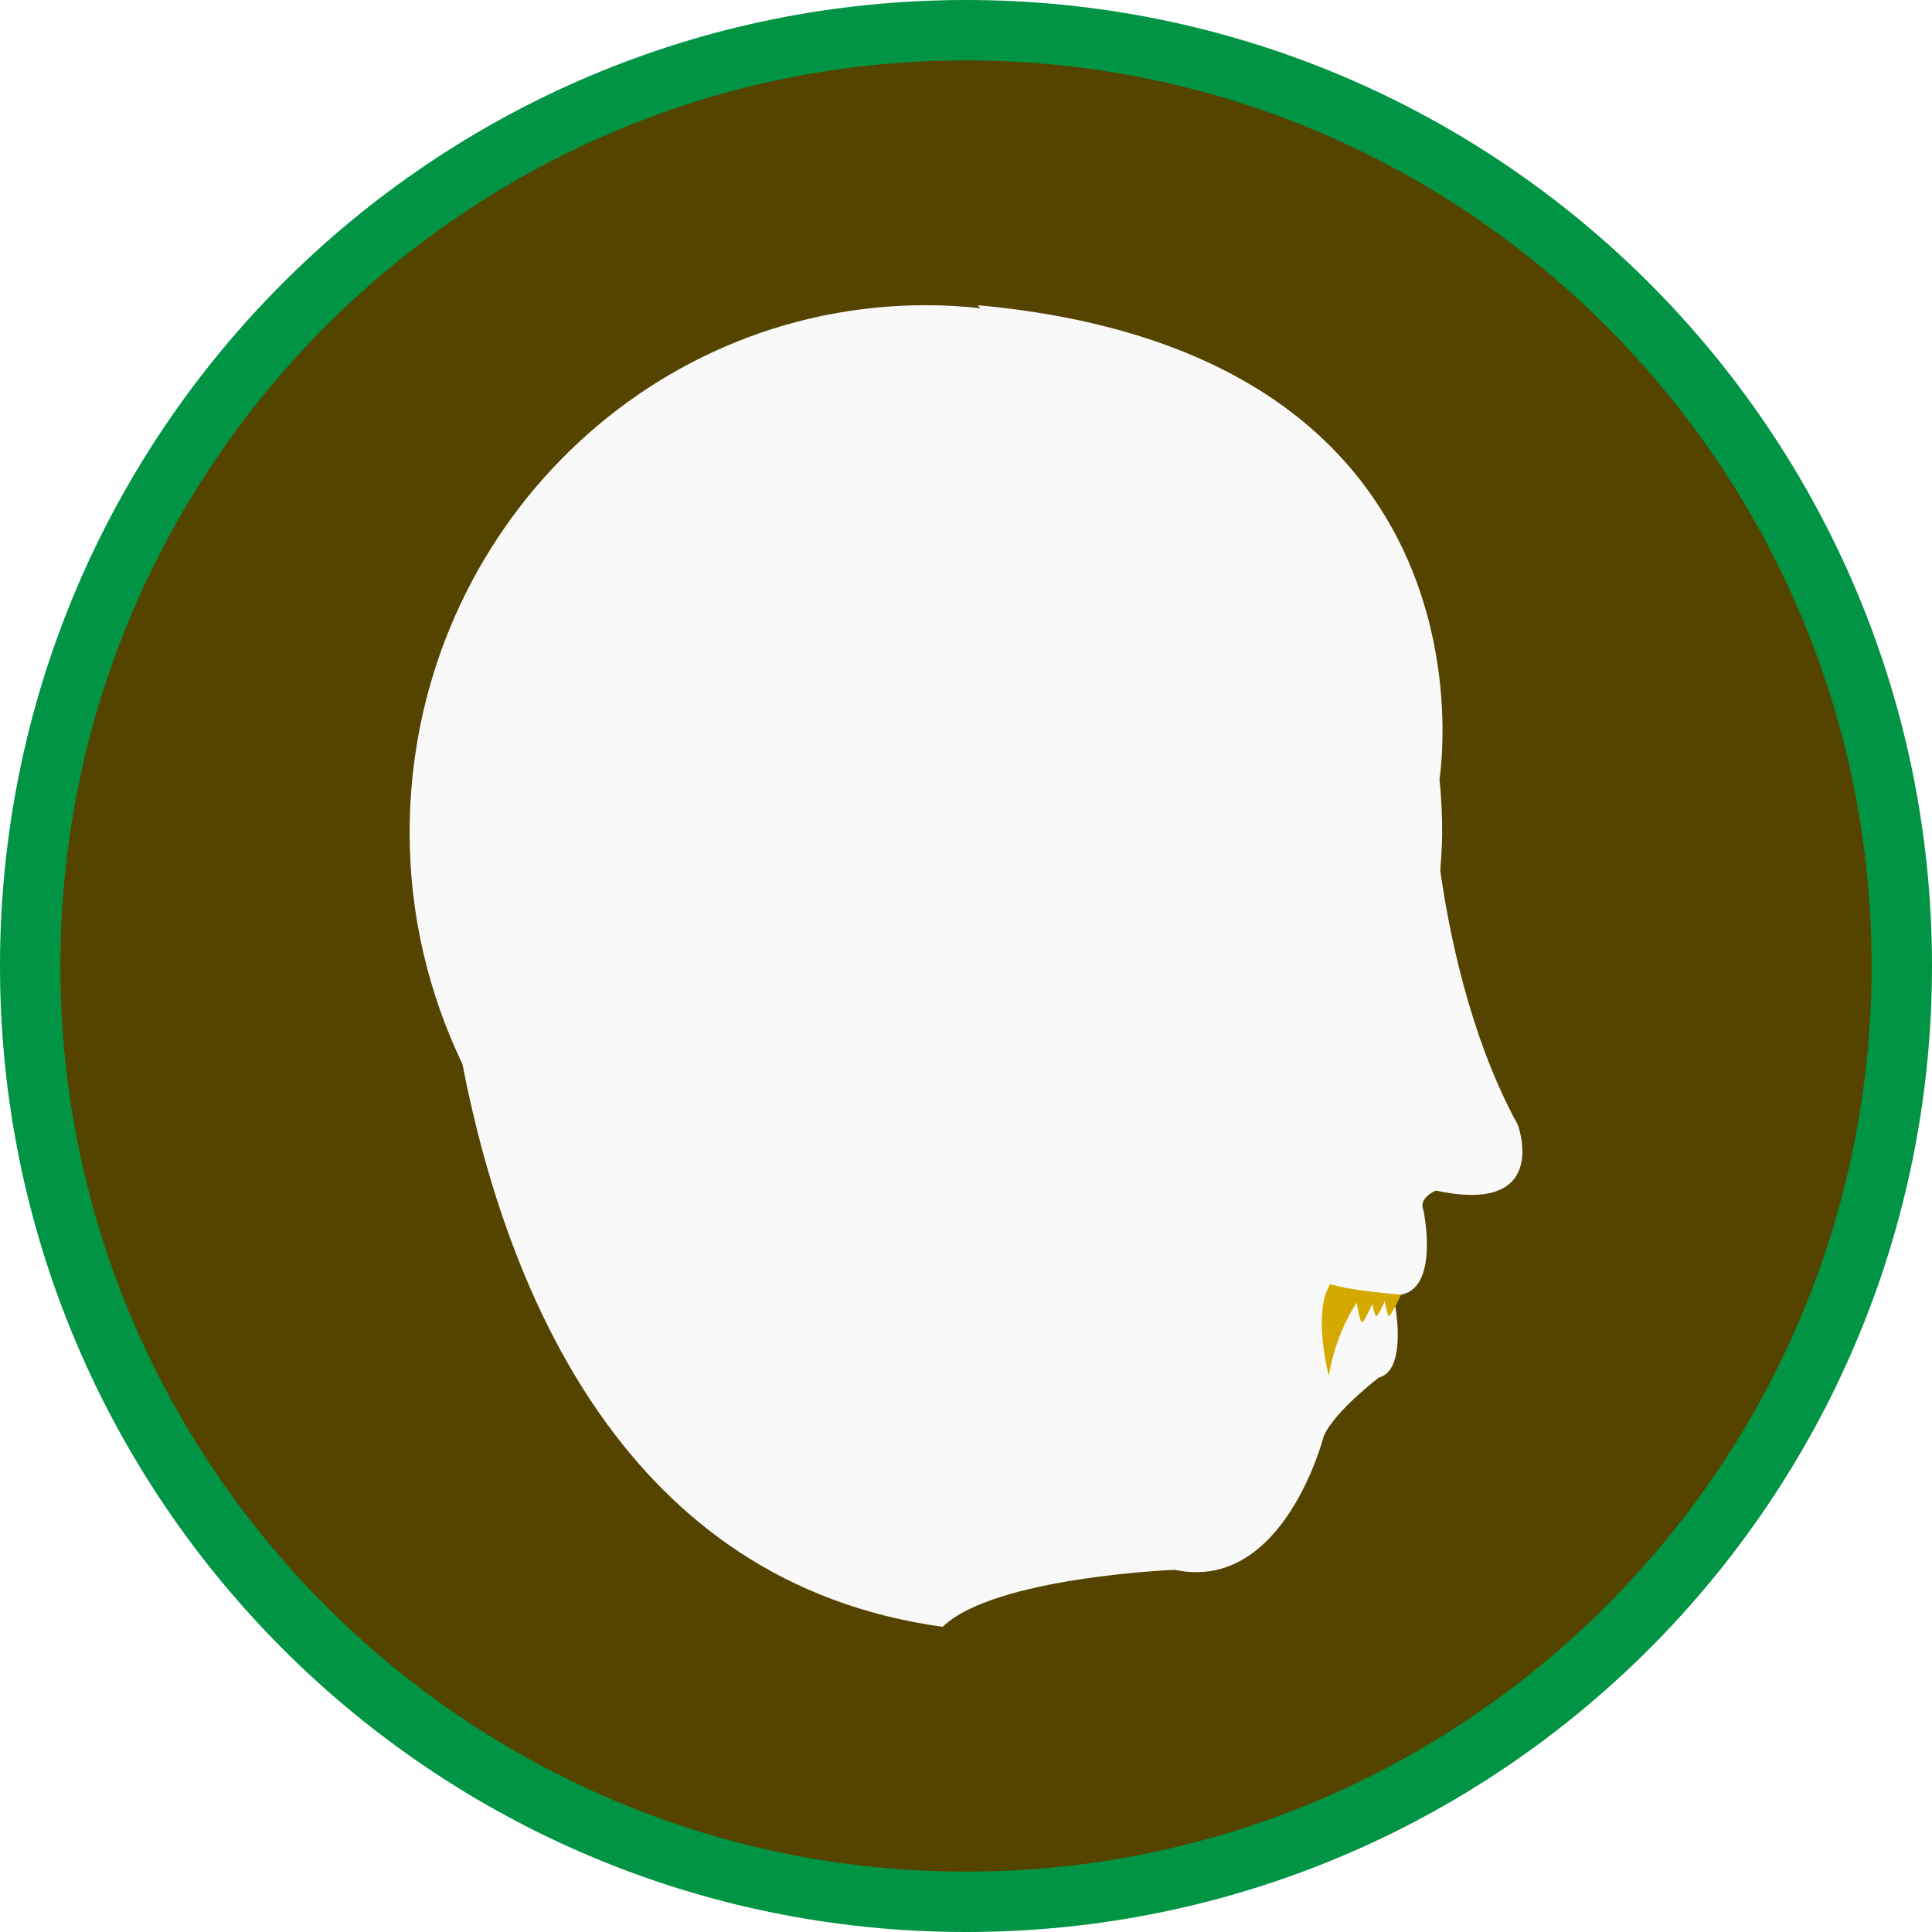
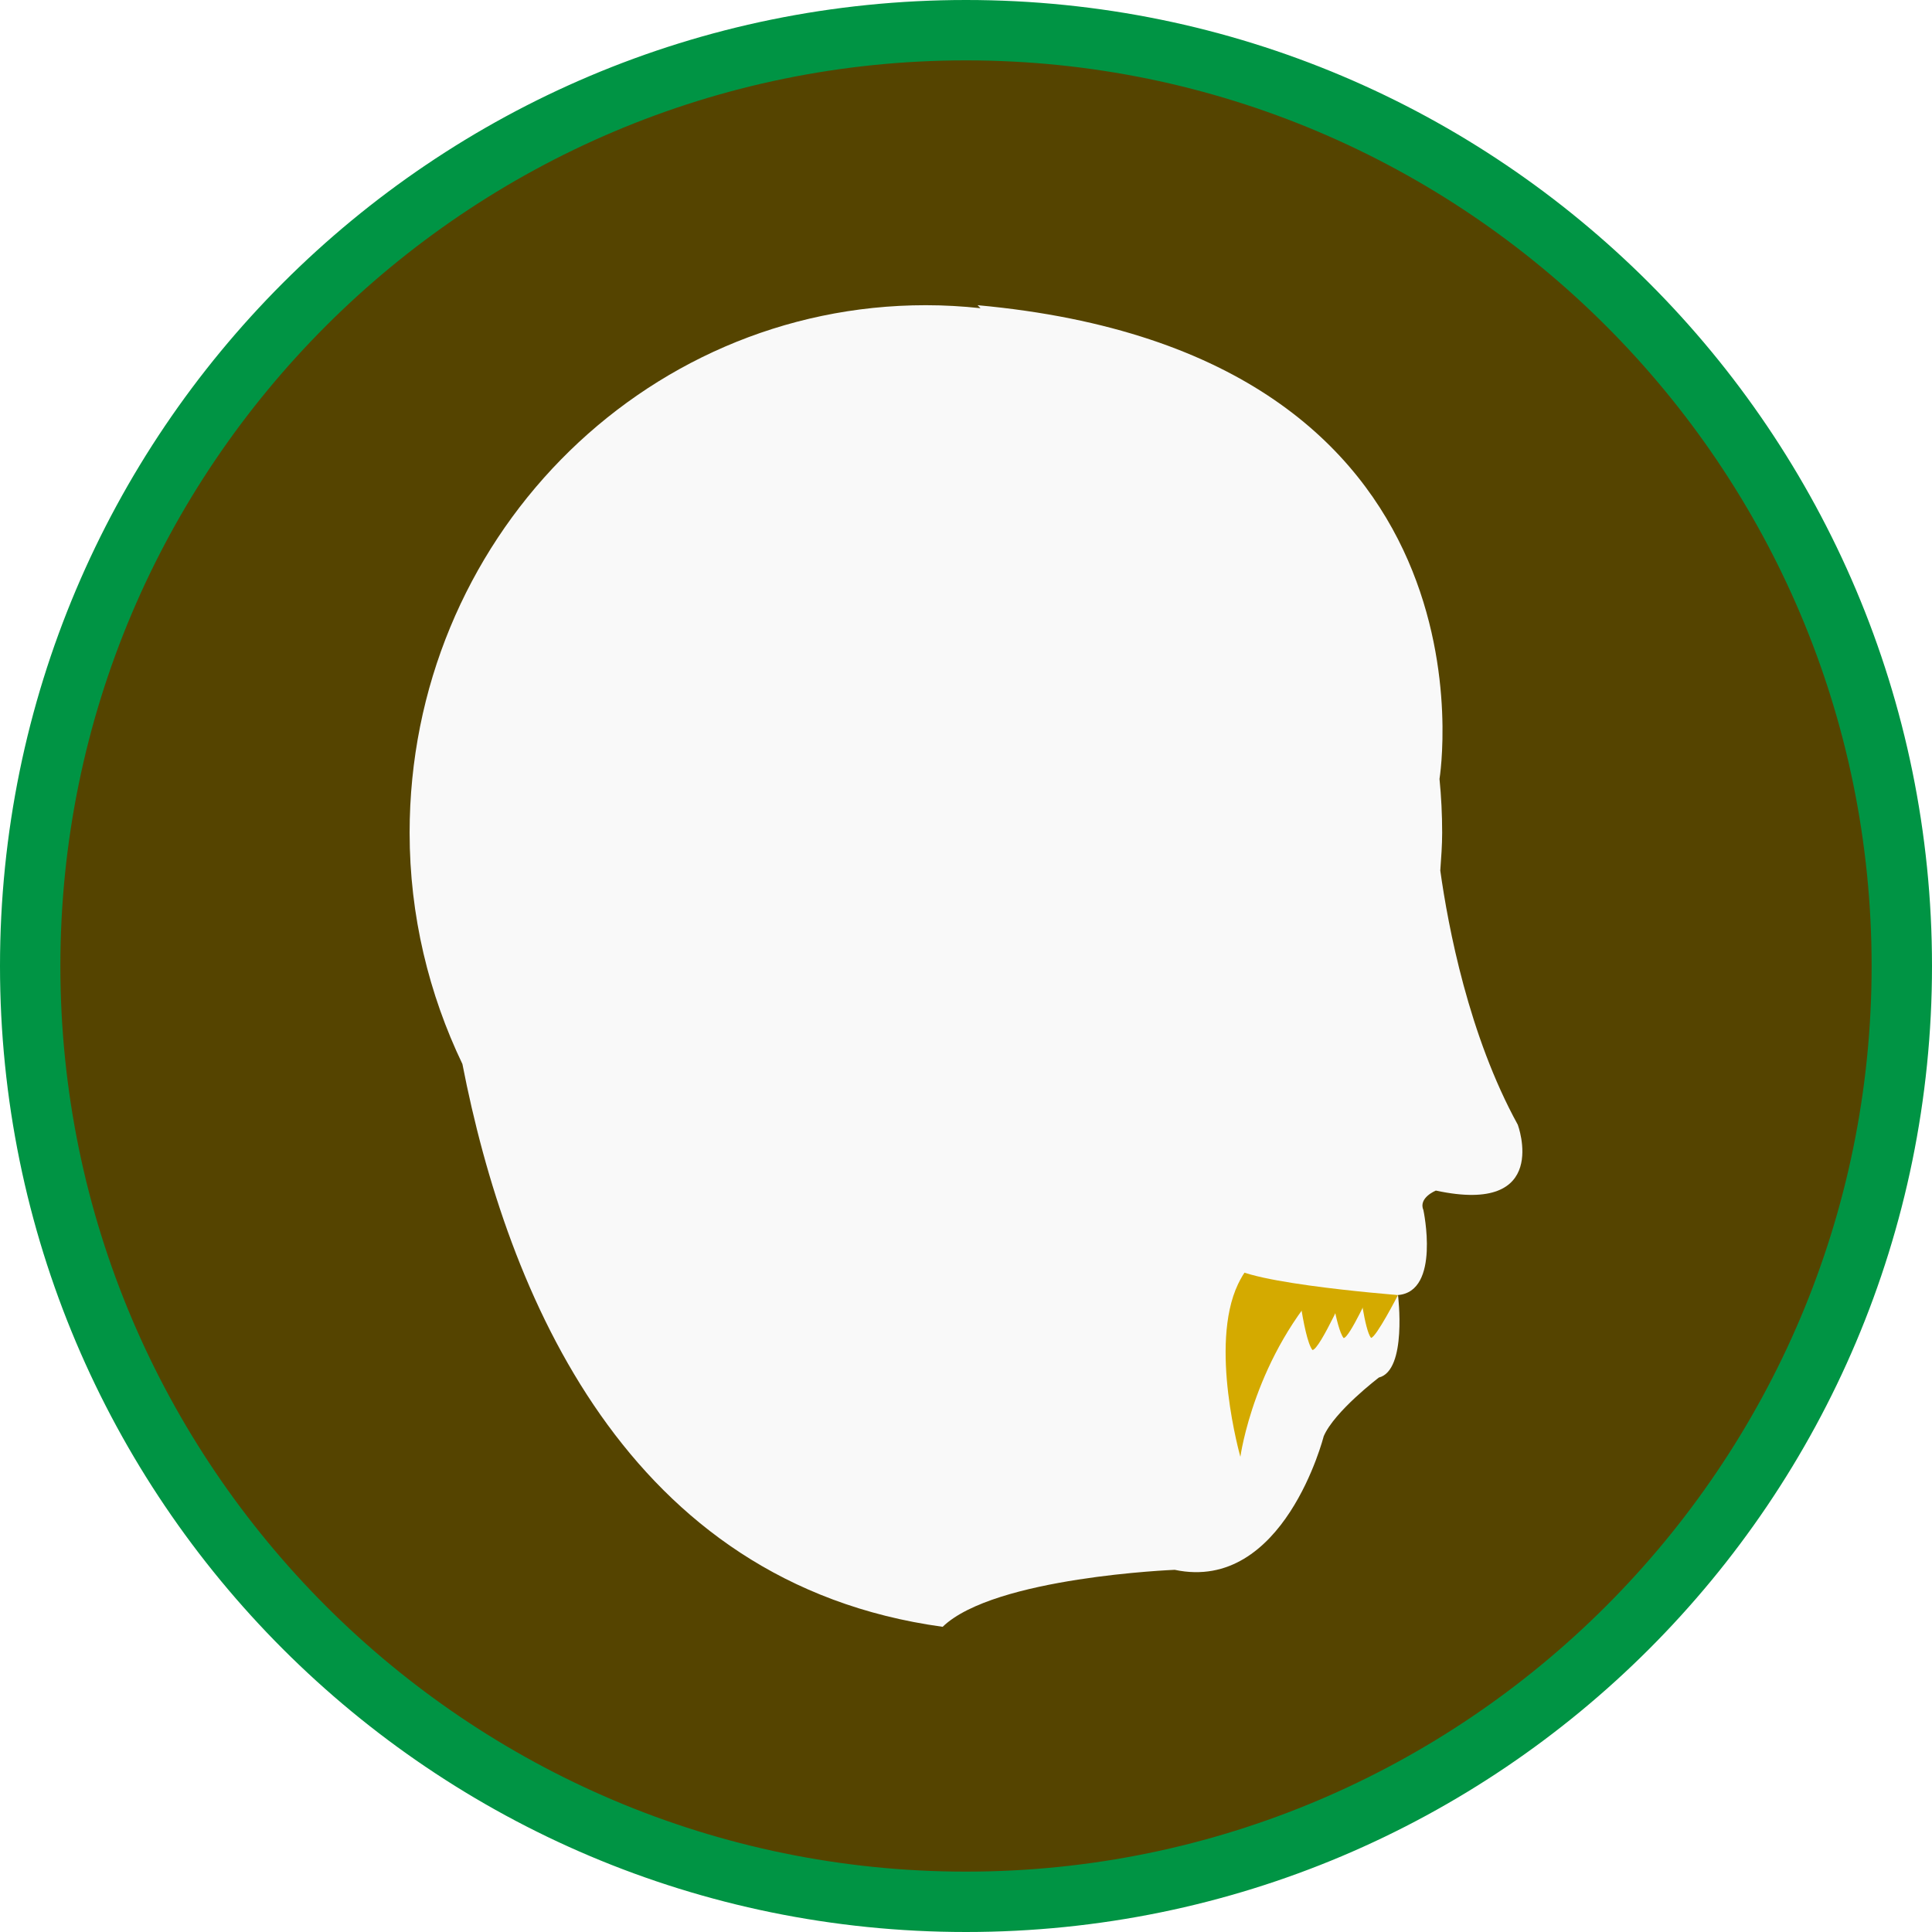
<svg xmlns="http://www.w3.org/2000/svg" version="1.1" id="Layer_1" x="0px" y="0px" width="128px" height="128px" viewBox="0 0 128 128" enable-background="new 0 0 128 128" xml:space="preserve">
  <defs id="defs4259" />
-   <path d="m 64,124.875 c -34.187,0 -62,-27.812 -62,-62 0,-34.187 27.813,-62 62,-62 34.187,0 62,27.813 62,62 0,34.188 -27.813,62 -62,62 z" id="path4250" style="fill:#554400;fill-opacity:1" />
-   <path fill="#009444" d="M64,4c33.084,0,60,26.916,60,60s-26.916,60-60,60S4,97.084,4,64S30.916,4,64,4 M64,0C28.653,0,0,28.653,0,64  c0,35.348,28.653,64,64,64c35.347,0,64-28.652,64-64C128,28.653,99.347,0,64,0L64,0z" id="path4252" style="fill:#009444;fill-opacity:1" />
-   <path d="m 27.138,55.17 c 0,-19.302 15.314,-34.95 34.204,-34.95 1.224,0 2.43,0.071 3.62,0.199 l -0.195,-0.199 c 35.229,3.217 30.604,31.385 30.604,31.385 v 0 c 0.116,1.172 0.176,2.362 0.176,3.565 0,0.846 -0.066,1.675 -0.124,2.507 0.521,3.723 1.882,10.919 5.134,16.838 0,0 2.241,6.016 -5.426,4.364 0,0 -1.179,0.472 -0.826,1.298 0,0 1.149,5.387 -1.683,5.623 0,0 -9.036,-3.099 -0.19,0.675 0,0 0.811,4.318 -1.077,4.79 0,0 -2.949,2.241 -3.657,3.893 0,0 -2.636,10.38 -9.87,8.847 0,0 -11.954,0.472 -15.375,3.775 -20.967,-2.878 -28.863,-22.112 -31.817,-37.285 -2.218,-4.632 -3.498,-9.82 -3.498,-15.325 z" id="path4254" style="fill:#f9f9f9" />
-   <path style="fill:#d4aa00;fill-opacity:1;stroke:none;stroke-width:0.89px;stroke-linecap:butt;stroke-linejoin:miter;stroke-opacity:1" d="m 90.714,85.22 c -2.276,2.595 -2.671,5.95 -2.671,5.95 0,0 -0.989,-3.677 -0.109,-5.719 0.367,-0.851 0.763,-0.926 0.763,-0.926 z" id="path6810" />
-   <path style="fill:#d4aa00;fill-opacity:1;stroke:none;stroke-width:1px;stroke-linecap:butt;stroke-linejoin:miter;stroke-opacity:1" d="m 89.689,84.839 c 0,0 0.239,2.369 0.532,2.776 0.226,0 1.117,-2.226 1.117,-2.226 z" id="path6812" />
-   <path style="fill:#d4aa00;fill-opacity:1;stroke:none;stroke-width:0.772px;stroke-linecap:butt;stroke-linejoin:miter;stroke-opacity:1" d="m 90.714,85.22 c 0,0 0.225,1.686 0.458,1.991 0.179,0 0.853,-1.653 0.853,-1.653 z" id="path6812-7" />
-   <path style="fill:#d4aa00;fill-opacity:1;stroke:none;stroke-width:0.652px;stroke-linecap:butt;stroke-linejoin:miter;stroke-opacity:1" d="m 91.641,85.456 c 0,0 0.171,1.485 0.368,1.743 0.151,0 0.816,-1.425 0.816,-1.425 z" id="path6812-7-9" />
-   <path style="fill:#f9f9f9;stroke:none;stroke-width:1px;stroke-linecap:butt;stroke-linejoin:miter;stroke-opacity:1" d="m 92.825,85.774 c 0,0 -5.541,-0.422 -5.144,-1.107 0.398,-0.685 1.414,-0.994 1.414,-0.994 z" id="path6867" />
+   <g id="g842">
+     <path style="fill:#554400;fill-opacity:1" id="path4250" d="m 64,124.875 c -34.187,0 -62,-27.812 -62,-62 0,-34.187 27.813,-62 62,-62 34.187,0 62,27.813 62,62 0,34.188 -27.813,62 -62,62 z" />
+     <path style="fill:#009444;fill-opacity:1" id="path4252" d="M64,4c33.084,0,60,26.916,60,60s-26.916,60-60,60S4,97.084,4,64S30.916,4,64,4 M64,0C28.653,0,0,28.653,0,64  c0,35.348,28.653,64,64,64c35.347,0,64-28.652,64-64C128,28.653,99.347,0,64,0L64,0z" fill="#009444" />
+     <path style="fill:#f9f9f9" id="path4254" d="m 27.138,55.17 c 0,-19.302 15.314,-34.95 34.204,-34.95 1.224,0 2.43,0.071 3.62,0.199 l -0.195,-0.199 c 35.229,3.217 30.604,31.385 30.604,31.385 v 0 c 0.116,1.172 0.176,2.362 0.176,3.565 0,0.846 -0.066,1.675 -0.124,2.507 0.521,3.723 1.882,10.919 5.134,16.838 0,0 2.241,6.016 -5.426,4.364 0,0 -1.179,0.472 -0.826,1.298 0,0 1.149,5.387 -1.683,5.623 0,0 -8.846,-3.774 0,10e-7 0,0 0.621,4.993 -1.267,5.465 0,0 -2.949,2.241 -3.657,3.893 0,0 -2.636,10.38 -9.87,8.847 0,0 -11.954,0.472 -15.375,3.775 -20.967,-2.878 -28.863,-22.112 -31.817,-37.285 -2.218,-4.632 -3.498,-9.82 -3.498,-15.325 z" />
+   </g>
+   <g id="g849" transform="matrix(2.168112,0.01521432,-0.01403429,1.999951,-107.4293,-87.15652)">
+     <path id="path6810" d="m 90.714,85.22 c -2.276,2.595 -2.671,5.95 -2.671,5.95 0,0 -0.989,-3.677 -0.109,-5.719 0.367,-0.851 0.763,-0.926 0.763,-0.926 z" style="fill:#d4aa00;fill-opacity:1;stroke:none;stroke-width:0.89px;stroke-linecap:butt;stroke-linejoin:miter;stroke-opacity:1" />
+     <path id="path6812" d="m 89.689,84.839 c 0,0 0.239,2.369 0.532,2.776 0.226,0 1.117,-2.226 1.117,-2.226 z" style="fill:#d4aa00;fill-opacity:1;stroke:none;stroke-width:1px;stroke-linecap:butt;stroke-linejoin:miter;stroke-opacity:1" />
+     <path id="path6812-7" d="m 90.714,85.22 c 0,0 0.225,1.686 0.458,1.991 0.179,0 0.853,-1.653 0.853,-1.653 z" style="fill:#d4aa00;fill-opacity:1;stroke:none;stroke-width:0.772px;stroke-linecap:butt;stroke-linejoin:miter;stroke-opacity:1" />
+     <path id="path6812-7-9" d="m 91.641,85.456 c 0,0 0.171,1.485 0.368,1.743 0.151,0 0.816,-1.425 0.816,-1.425 z" style="fill:#d4aa00;fill-opacity:1;stroke:none;stroke-width:0.652px;stroke-linecap:butt;stroke-linejoin:miter;stroke-opacity:1" />
+     <path id="path6867" d="m 92.825,85.774 c 0,0 -5.541,-0.422 -5.144,-1.107 0.398,-0.685 1.414,-0.994 1.414,-0.994 z" style="fill:#f9f9f9;stroke:none;stroke-width:1px;stroke-linecap:butt;stroke-linejoin:miter;stroke-opacity:1" />
+   </g>
</svg>
